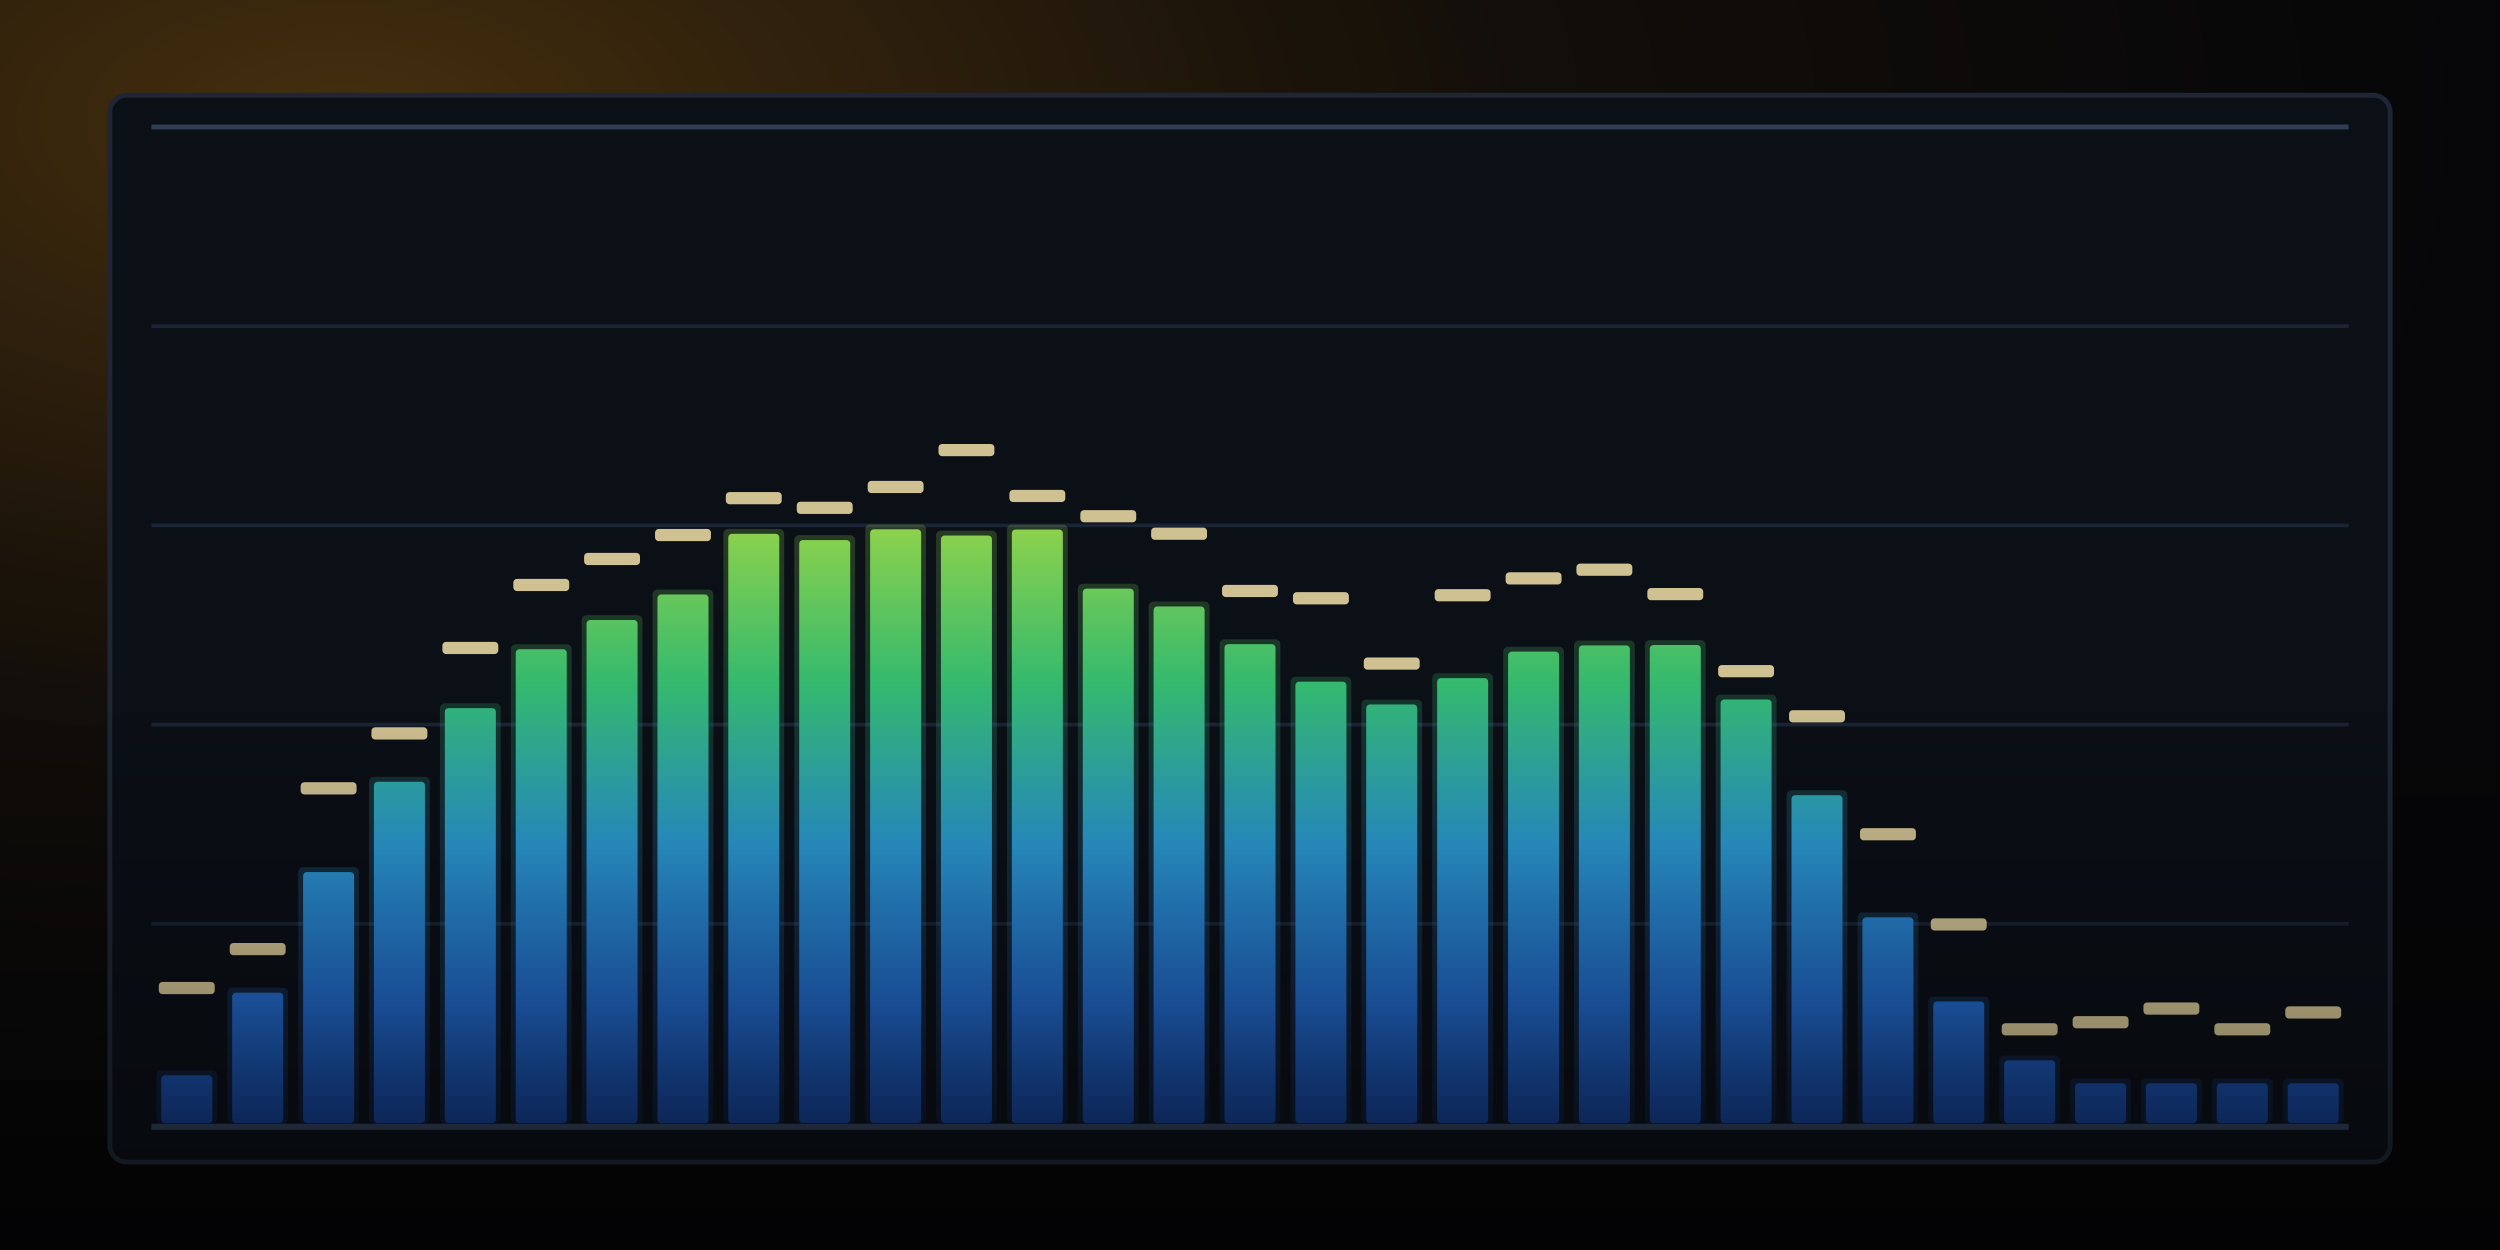
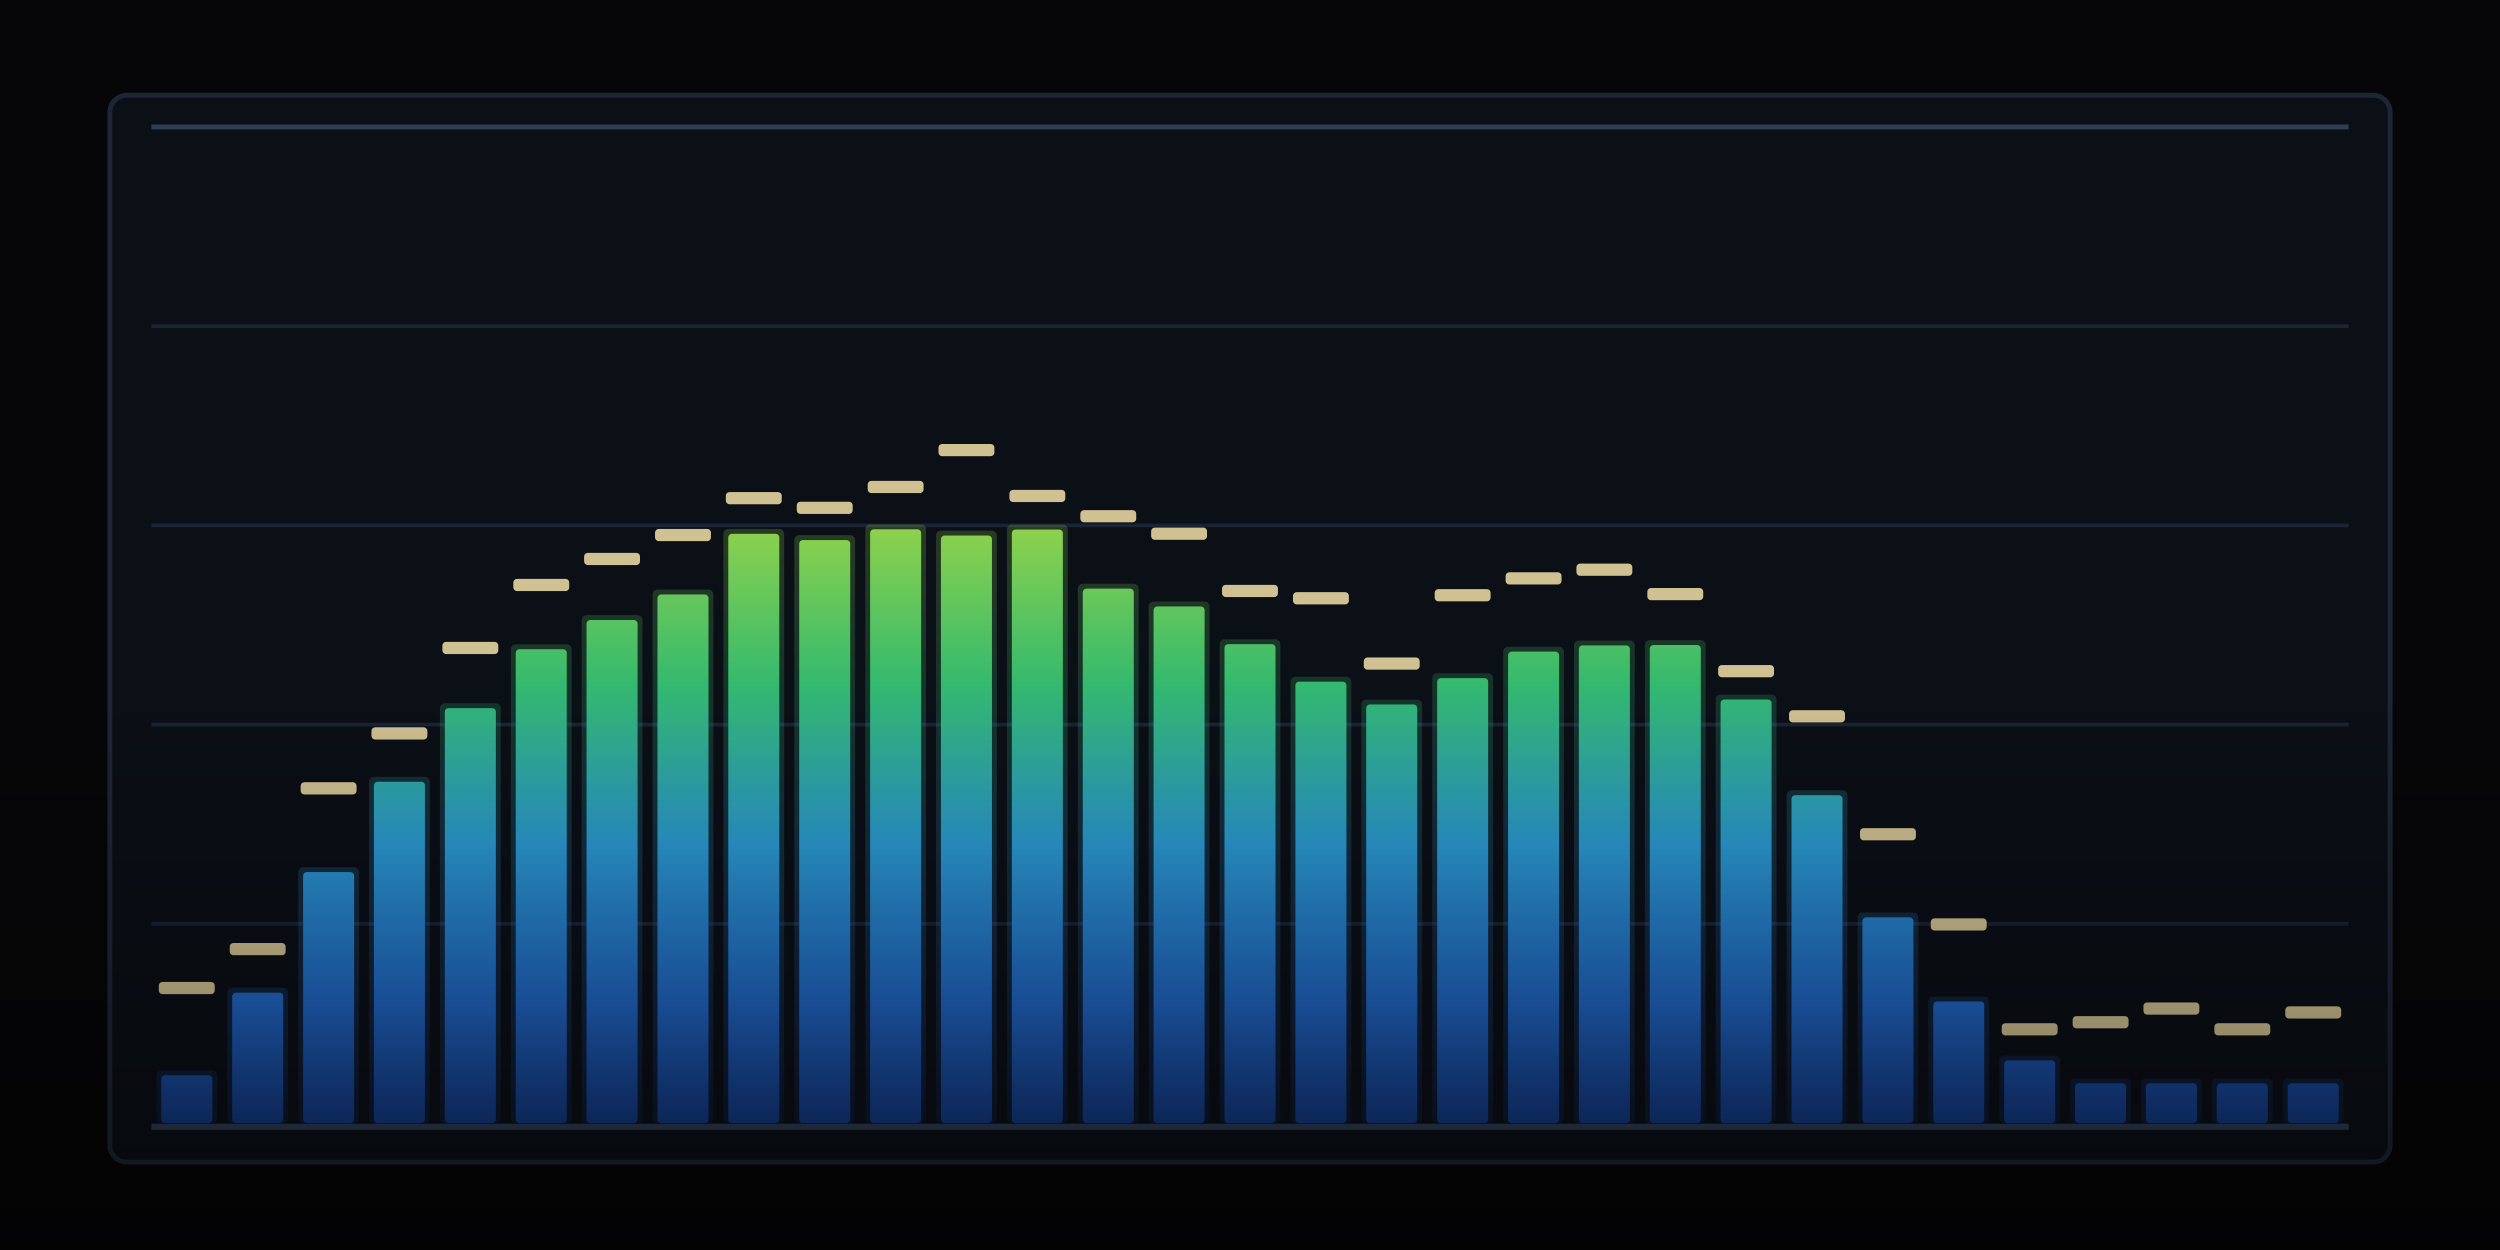
<svg xmlns="http://www.w3.org/2000/svg" preserveAspectRatio="xMidYMid meet" viewBox="0 0 2048 1024" role="img">
  <defs>
    <radialGradient id="amb_b02" cx="14%" cy="10%" r="85%">
      <stop offset="0" stop-color="#f5a020" stop-opacity="0.26" />
      <stop offset="0.55" stop-color="#f5a020" stop-opacity="0.05" />
      <stop offset="1" stop-color="#f5a020" stop-opacity="0" />
    </radialGradient>
    <linearGradient id="vig_b02" x1="0" y1="0" x2="0" y2="1">
      <stop offset="0.55" stop-color="#000" stop-opacity="0" />
      <stop offset="1" stop-color="#000" stop-opacity="0.45" />
    </linearGradient>
    <linearGradient id="lvl_b02" gradientUnits="userSpaceOnUse" x1="0" y1="104" x2="0" y2="920">
      <stop offset="0" stop-color="#e8503a" />
      <stop offset="0.14" stop-color="#f0a23c" />
      <stop offset="0.26" stop-color="#e9dc4d" />
      <stop offset="0.4" stop-color="#8ed24c" />
      <stop offset="0.56" stop-color="#34b96e" />
      <stop offset="0.72" stop-color="#2b9ad2" />
      <stop offset="0.88" stop-color="#2166c4" />
      <stop offset="1" stop-color="#143a86" />
    </linearGradient>
  </defs>
  <rect width="2048" height="1024" fill="#060608" />
-   <rect width="2048" height="1024" fill="url(#amb_b02)" />
  <rect x="90" y="78" width="1868" height="874" rx="14" fill="#0b0f16" stroke="#1e2635" stroke-width="4" />
  <line x1="124" y1="756.8" x2="1924" y2="756.8" stroke="#1b2434" stroke-width="3" />
  <line x1="124" y1="593.6" x2="1924" y2="593.6" stroke="#1b2434" stroke-width="3" />
  <line x1="124" y1="430.4" x2="1924" y2="430.4" stroke="#1b2434" stroke-width="3" />
  <line x1="124" y1="267.2" x2="1924" y2="267.2" stroke="#1b2434" stroke-width="3" />
  <line x1="124" y1="104" x2="1924" y2="104" stroke="#2f3d55" stroke-width="4" />
  <clipPath id="cl_b02">
    <rect x="116" y="74" width="1816" height="850" />
  </clipPath>
  <g clip-path="url(#cl_b02)">
    <g fill="url(#lvl_b02)" opacity="0.22">
      <rect x="128.1" y="876.9" width="49.8" height="43.1" rx="4" />
      <rect x="186.2" y="809.2" width="49.8" height="110.8" rx="4" />
      <rect x="244.3" y="710.4" width="49.8" height="209.6" rx="4" />
      <rect x="302.3" y="636.4" width="49.8" height="283.6" rx="4" />
      <rect x="360.4" y="576.1" width="49.8" height="343.9" rx="4" />
      <rect x="418.5" y="527.8" width="49.8" height="392.2" rx="4" />
      <rect x="476.5" y="503.9" width="49.8" height="416.1" rx="4" />
      <rect x="534.6" y="483" width="49.8" height="437" rx="4" />
      <rect x="592.6" y="433.3" width="49.8" height="486.7" rx="4" />
      <rect x="650.7" y="438.4" width="49.8" height="481.6" rx="4" />
      <rect x="708.8" y="429.6" width="49.8" height="490.4" rx="4" />
      <rect x="766.8" y="434.7" width="49.8" height="485.3" rx="4" />
      <rect x="824.9" y="429.8" width="49.8" height="490.2" rx="4" />
      <rect x="883" y="478.2" width="49.8" height="441.8" rx="4" />
      <rect x="941" y="492.8" width="49.8" height="427.2" rx="4" />
      <rect x="999.1" y="523.7" width="49.8" height="396.3" rx="4" />
      <rect x="1057.2" y="554.4" width="49.8" height="365.6" rx="4" />
      <rect x="1115.2" y="573.1" width="49.8" height="346.9" rx="4" />
      <rect x="1173.3" y="551.5" width="49.8" height="368.5" rx="4" />
      <rect x="1231.4" y="529.8" width="49.8" height="390.2" rx="4" />
      <rect x="1289.4" y="524.7" width="49.8" height="395.3" rx="4" />
      <rect x="1347.5" y="524.4" width="49.8" height="395.6" rx="4" />
      <rect x="1405.5" y="569" width="49.8" height="351" rx="4" />
      <rect x="1463.6" y="647.4" width="49.8" height="272.6" rx="4" />
      <rect x="1521.7" y="747.5" width="49.8" height="172.5" rx="4" />
      <rect x="1579.7" y="816.4" width="49.8" height="103.6" rx="4" />
      <rect x="1637.8" y="864.6" width="49.8" height="55.4" rx="4" />
      <rect x="1695.9" y="883.4" width="49.8" height="36.6" rx="4" />
      <rect x="1753.9" y="883.4" width="49.8" height="36.6" rx="4" />
      <rect x="1812" y="883.4" width="49.8" height="36.6" rx="4" />
      <rect x="1870.1" y="883.4" width="49.8" height="36.6" rx="4" />
    </g>
    <g fill="url(#lvl_b02)">
      <rect x="132.1" y="880.9" width="41.8" height="39.1" rx="3" />
      <rect x="190.2" y="813.2" width="41.8" height="106.8" rx="3" />
      <rect x="248.3" y="714.4" width="41.8" height="205.6" rx="3" />
      <rect x="306.3" y="640.4" width="41.8" height="279.6" rx="3" />
      <rect x="364.4" y="580.1" width="41.8" height="339.9" rx="3" />
      <rect x="422.5" y="531.8" width="41.8" height="388.2" rx="3" />
      <rect x="480.5" y="507.9" width="41.8" height="412.1" rx="3" />
      <rect x="538.6" y="487" width="41.8" height="433" rx="3" />
      <rect x="596.6" y="437.3" width="41.8" height="482.7" rx="3" />
      <rect x="654.7" y="442.4" width="41.8" height="477.6" rx="3" />
      <rect x="712.8" y="433.6" width="41.8" height="486.4" rx="3" />
      <rect x="770.8" y="438.7" width="41.8" height="481.3" rx="3" />
      <rect x="828.9" y="433.8" width="41.8" height="486.2" rx="3" />
      <rect x="887" y="482.2" width="41.8" height="437.8" rx="3" />
      <rect x="945" y="496.8" width="41.8" height="423.2" rx="3" />
      <rect x="1003.1" y="527.7" width="41.8" height="392.3" rx="3" />
      <rect x="1061.2" y="558.4" width="41.8" height="361.6" rx="3" />
      <rect x="1119.2" y="577.1" width="41.8" height="342.9" rx="3" />
      <rect x="1177.3" y="555.5" width="41.8" height="364.5" rx="3" />
      <rect x="1235.4" y="533.8" width="41.8" height="386.2" rx="3" />
      <rect x="1293.4" y="528.7" width="41.8" height="391.3" rx="3" />
      <rect x="1351.5" y="528.4" width="41.8" height="391.6" rx="3" />
      <rect x="1409.5" y="573" width="41.8" height="347" rx="3" />
      <rect x="1467.6" y="651.4" width="41.8" height="268.6" rx="3" />
      <rect x="1525.7" y="751.5" width="41.8" height="168.5" rx="3" />
      <rect x="1583.7" y="820.4" width="41.8" height="99.6" rx="3" />
      <rect x="1641.8" y="868.6" width="41.8" height="51.4" rx="3" />
      <rect x="1699.9" y="887.4" width="41.8" height="32.6" rx="3" />
      <rect x="1757.9" y="887.4" width="41.8" height="32.6" rx="3" />
      <rect x="1816" y="887.4" width="41.8" height="32.6" rx="3" />
      <rect x="1874.1" y="887.4" width="41.8" height="32.6" rx="3" />
    </g>
    <g fill="#e6d5a0" opacity="0.9">
      <rect x="130.1" y="804.4" width="45.8" height="10" rx="3" />
      <rect x="188.2" y="772.5" width="45.8" height="10" rx="3" />
      <rect x="246.3" y="640.8" width="45.8" height="10" rx="3" />
      <rect x="304.3" y="595.8" width="45.8" height="10" rx="3" />
      <rect x="362.4" y="525.8" width="45.8" height="10" rx="3" />
      <rect x="420.5" y="474.2" width="45.8" height="10" rx="3" />
      <rect x="478.5" y="452.9" width="45.8" height="10" rx="3" />
      <rect x="536.6" y="433.3" width="45.8" height="10" rx="3" />
      <rect x="594.6" y="403.1" width="45.8" height="10" rx="3" />
      <rect x="652.7" y="411" width="45.8" height="10" rx="3" />
      <rect x="710.8" y="393.9" width="45.8" height="10" rx="3" />
      <rect x="768.8" y="363.7" width="45.8" height="10" rx="3" />
      <rect x="826.9" y="401.3" width="45.8" height="10" rx="3" />
      <rect x="885" y="417.9" width="45.8" height="10" rx="3" />
      <rect x="943" y="432.2" width="45.8" height="10" rx="3" />
      <rect x="1001.1" y="479.1" width="45.8" height="10" rx="3" />
      <rect x="1059.2" y="485.1" width="45.8" height="10" rx="3" />
      <rect x="1117.2" y="538.6" width="45.8" height="10" rx="3" />
      <rect x="1175.3" y="482.6" width="45.8" height="10" rx="3" />
      <rect x="1233.4" y="468.8" width="45.8" height="10" rx="3" />
      <rect x="1291.4" y="461.7" width="45.8" height="10" rx="3" />
      <rect x="1349.5" y="481.7" width="45.8" height="10" rx="3" />
      <rect x="1407.5" y="544.8" width="45.8" height="10" rx="3" />
      <rect x="1465.6" y="581.8" width="45.8" height="10" rx="3" />
      <rect x="1523.7" y="678.4" width="45.8" height="10" rx="3" />
      <rect x="1581.7" y="752.3" width="45.8" height="10" rx="3" />
      <rect x="1639.8" y="838.2" width="45.8" height="10" rx="3" />
      <rect x="1697.9" y="832.4" width="45.8" height="10" rx="3" />
      <rect x="1755.9" y="821.2" width="45.8" height="10" rx="3" />
      <rect x="1814" y="838.2" width="45.8" height="10" rx="3" />
      <rect x="1872.1" y="824.4" width="45.8" height="10" rx="3" />
    </g>
  </g>
  <line x1="124" y1="923" x2="1924" y2="923" stroke="#2f3d55" stroke-width="5" />
  <rect width="2048" height="1024" fill="url(#vig_b02)" />
</svg>
